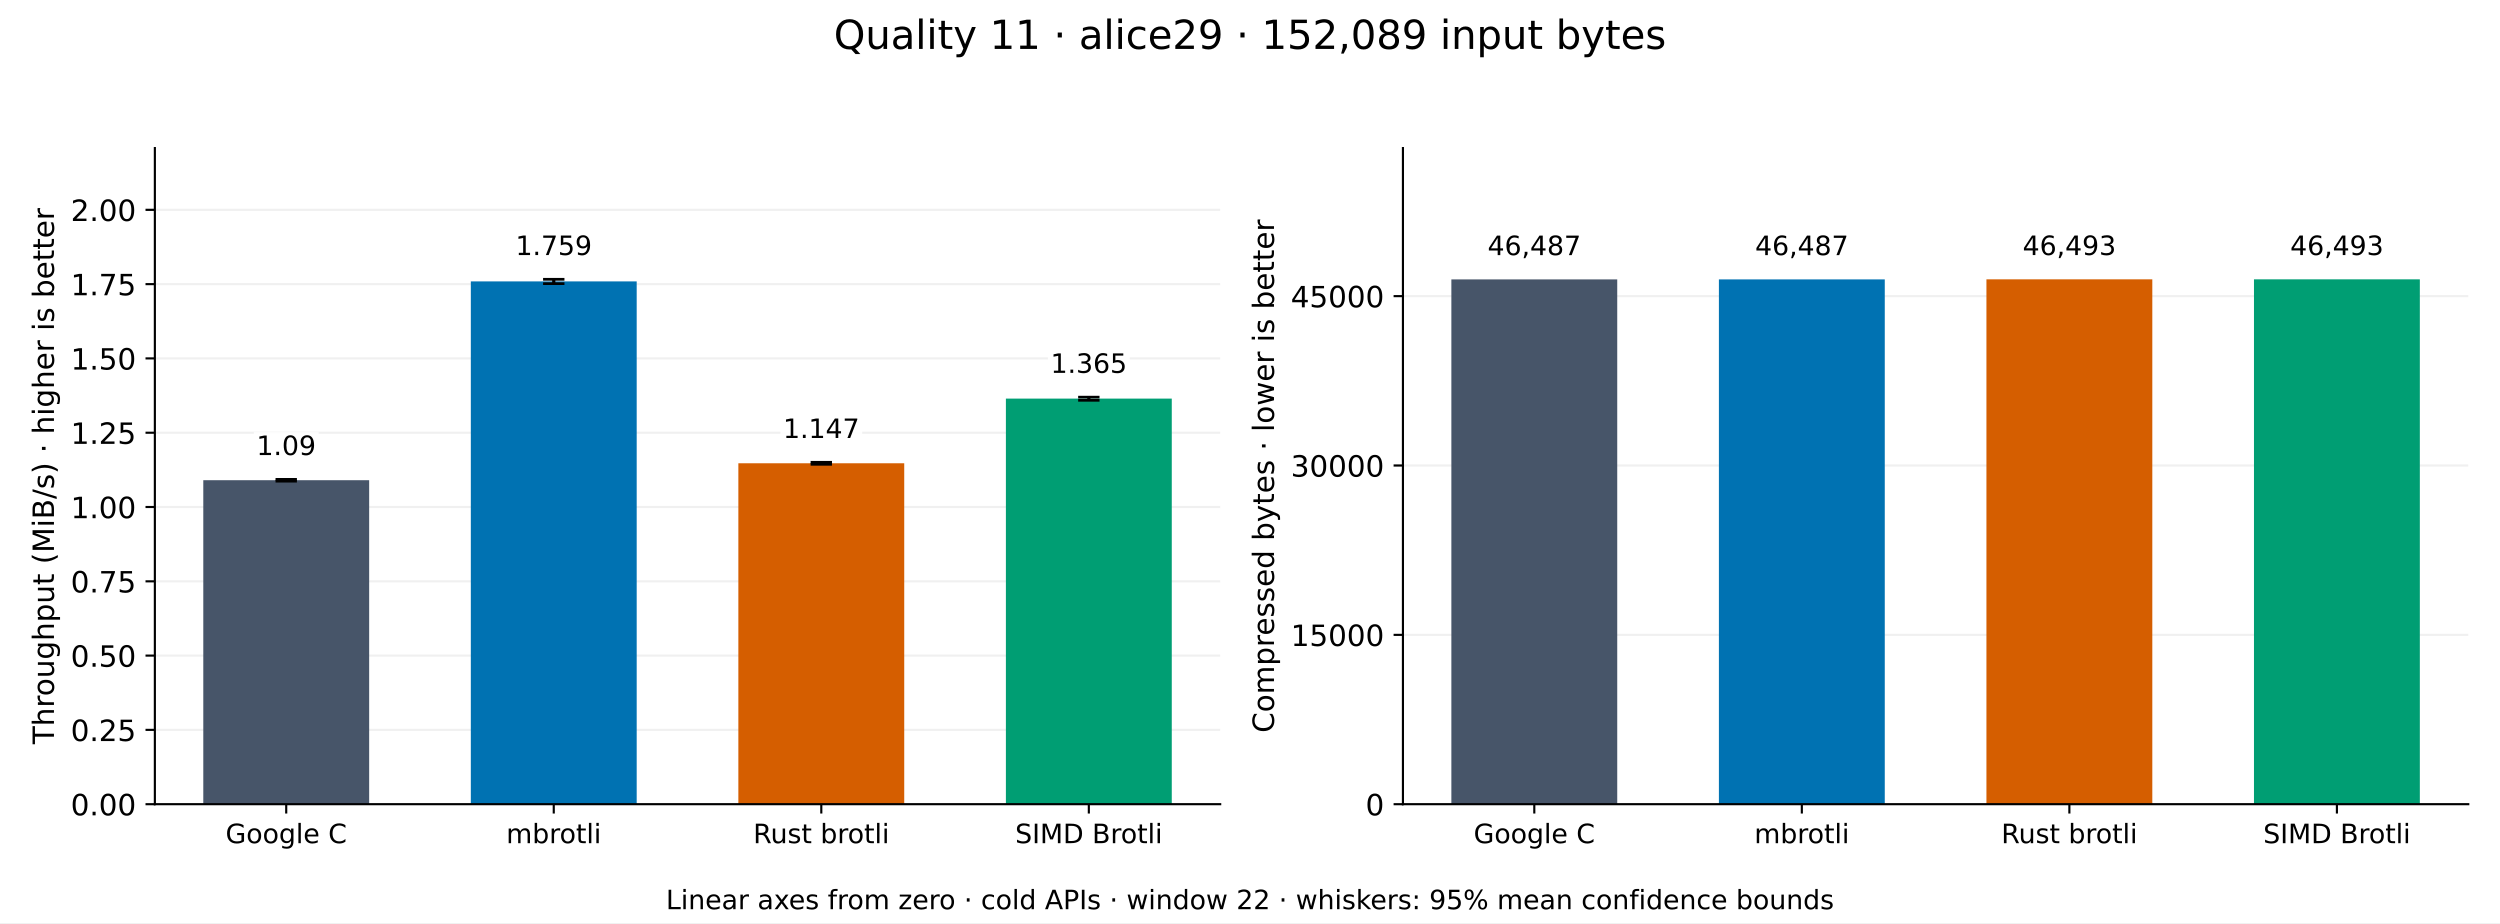
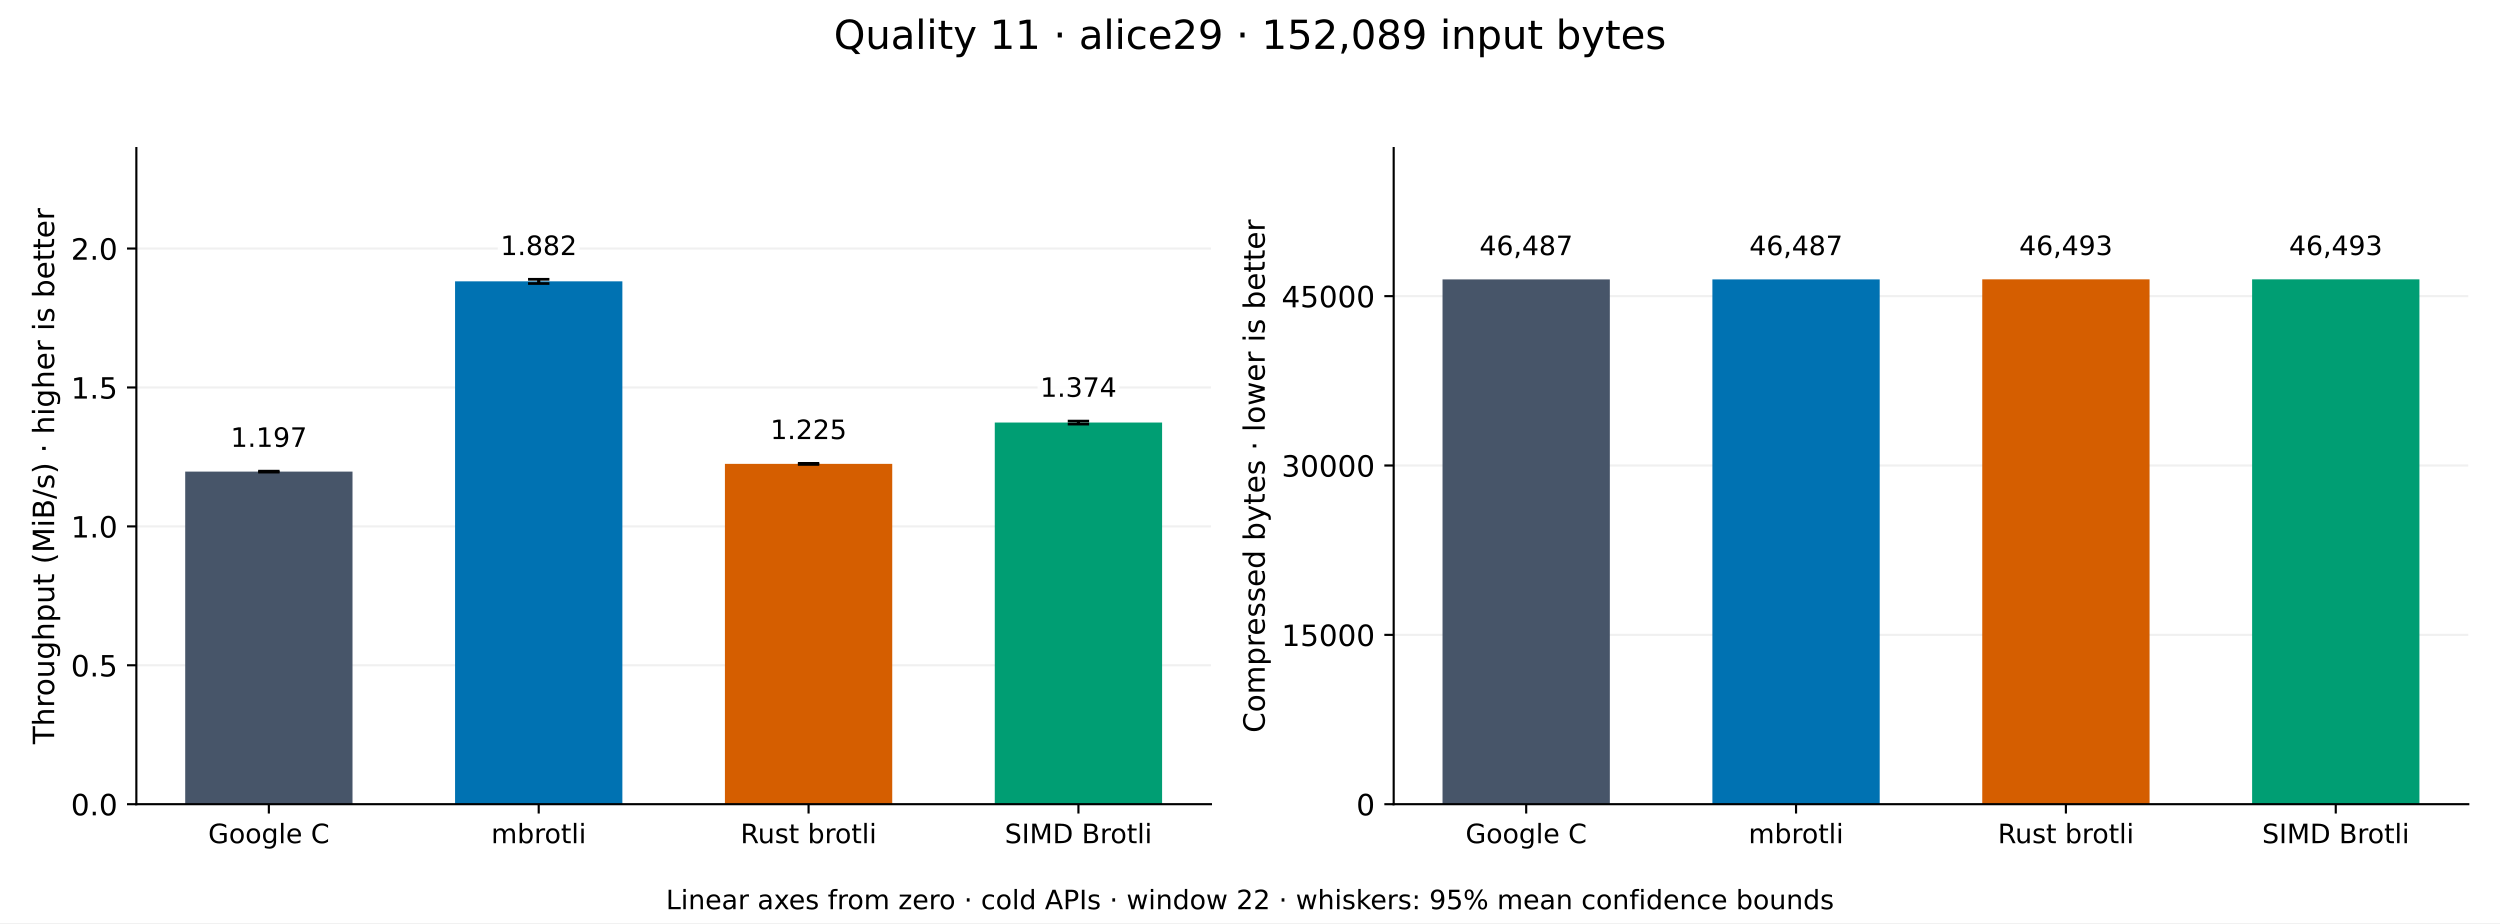
<svg xmlns="http://www.w3.org/2000/svg" xmlns:xlink="http://www.w3.org/1999/xlink" width="936pt" height="345.6pt" viewBox="0 0 936 345.6" version="1.1">
  <defs>
    <style type="text/css">*{stroke-linejoin: round; stroke-linecap: butt}</style>
  </defs>
  <g id="figure_1">
    <g id="patch_1">
      <path d="M 0 345.6 L 936 345.6 L 936 0 L 0 0 z " style="fill: #ffffff" />
    </g>
    <g id="axes_1">
      <g id="patch_2">
-         <path d="M 57.98 301.088 L 456.84 301.088 L 456.84 55.44 L 57.98 55.44 z " style="fill: #ffffff" />
+         <path d="M 51.05 301.088 L 453.375 301.088 L 453.375 55.44 L 51.05 55.44 z " style="fill: #ffffff" />
      </g>
      <g id="matplotlib.axis_1">
        <g id="xtick_1">
          <g id="line2d_1">
            <defs>
              <path id="m3d63aaa0ea" d="M 0 0 L 0 3.5 " style="stroke: #000000; stroke-width: 0.8" />
            </defs>
            <g>
-               <use xlink:href="#m3d63aaa0ea" x="107.161" y="301.088" style="stroke: #000000; stroke-width: 0.8" />
+               <use xlink:href="#m3d63aaa0ea" x="100.659" y="301.088" style="stroke: #000000; stroke-width: 0.8" />
            </g>
          </g>
          <g id="text_1">
-             <text style="font-size: 10px; font-family: 'DejaVu Sans', 'Bitstream Vera Sans', 'Computer Modern Sans Serif', 'Lucida Grande', 'Verdana', 'Geneva', 'Lucid', 'Arial', 'Helvetica', 'Avant Garde', sans-serif; text-anchor: middle" x="107.161" y="315.686" transform="rotate(-0 107.1614 315.6864)">Google C</text>
+             <text style="font-size: 10px; font-family: 'DejaVu Sans', 'Bitstream Vera Sans', 'Computer Modern Sans Serif', 'Lucida Grande', 'Verdana', 'Geneva', 'Lucid', 'Arial', 'Helvetica', 'Avant Garde', sans-serif; text-anchor: middle" x="100.659" y="315.686" transform="rotate(-0 100.6586 315.6864)">Google C</text>
          </g>
        </g>
        <g id="xtick_2">
          <g id="line2d_2">
            <g>
-               <use xlink:href="#m3d63aaa0ea" x="207.327" y="301.088" style="stroke: #000000; stroke-width: 0.8" />
+               <use xlink:href="#m3d63aaa0ea" x="201.695" y="301.088" style="stroke: #000000; stroke-width: 0.8" />
            </g>
          </g>
          <g id="text_2">
-             <text style="font-size: 10px; font-family: 'DejaVu Sans', 'Bitstream Vera Sans', 'Computer Modern Sans Serif', 'Lucida Grande', 'Verdana', 'Geneva', 'Lucid', 'Arial', 'Helvetica', 'Avant Garde', sans-serif; text-anchor: middle" x="207.327" y="315.686" transform="rotate(-0 207.3271 315.6864)">mbrotli</text>
+             <text style="font-size: 10px; font-family: 'DejaVu Sans', 'Bitstream Vera Sans', 'Computer Modern Sans Serif', 'Lucida Grande', 'Verdana', 'Geneva', 'Lucid', 'Arial', 'Helvetica', 'Avant Garde', sans-serif; text-anchor: middle" x="201.695" y="315.686" transform="rotate(-0 201.6945 315.6864)">mbrotli</text>
          </g>
        </g>
        <g id="xtick_3">
          <g id="line2d_3">
            <g>
-               <use xlink:href="#m3d63aaa0ea" x="307.493" y="301.088" style="stroke: #000000; stroke-width: 0.8" />
+               <use xlink:href="#m3d63aaa0ea" x="302.73" y="301.088" style="stroke: #000000; stroke-width: 0.8" />
            </g>
          </g>
          <g id="text_3">
-             <text style="font-size: 10px; font-family: 'DejaVu Sans', 'Bitstream Vera Sans', 'Computer Modern Sans Serif', 'Lucida Grande', 'Verdana', 'Geneva', 'Lucid', 'Arial', 'Helvetica', 'Avant Garde', sans-serif; text-anchor: middle" x="307.493" y="315.686" transform="rotate(-0 307.4929 315.6864)">Rust brotli</text>
+             <text style="font-size: 10px; font-family: 'DejaVu Sans', 'Bitstream Vera Sans', 'Computer Modern Sans Serif', 'Lucida Grande', 'Verdana', 'Geneva', 'Lucid', 'Arial', 'Helvetica', 'Avant Garde', sans-serif; text-anchor: middle" x="302.73" y="315.686" transform="rotate(-0 302.7305 315.6864)">Rust brotli</text>
          </g>
        </g>
        <g id="xtick_4">
          <g id="line2d_4">
            <g>
-               <use xlink:href="#m3d63aaa0ea" x="407.659" y="301.088" style="stroke: #000000; stroke-width: 0.8" />
+               <use xlink:href="#m3d63aaa0ea" x="403.766" y="301.088" style="stroke: #000000; stroke-width: 0.8" />
            </g>
          </g>
          <g id="text_4">
-             <text style="font-size: 10px; font-family: 'DejaVu Sans', 'Bitstream Vera Sans', 'Computer Modern Sans Serif', 'Lucida Grande', 'Verdana', 'Geneva', 'Lucid', 'Arial', 'Helvetica', 'Avant Garde', sans-serif; text-anchor: middle" x="407.659" y="315.686" transform="rotate(-0 407.6586 315.6864)">SIMD Brotli</text>
+             <text style="font-size: 10px; font-family: 'DejaVu Sans', 'Bitstream Vera Sans', 'Computer Modern Sans Serif', 'Lucida Grande', 'Verdana', 'Geneva', 'Lucid', 'Arial', 'Helvetica', 'Avant Garde', sans-serif; text-anchor: middle" x="403.766" y="315.686" transform="rotate(-0 403.7664 315.6864)">SIMD Brotli</text>
          </g>
        </g>
      </g>
      <g id="matplotlib.axis_2">
        <g id="ytick_1">
          <g id="line2d_5">
-             <path d="M 57.98 301.088 L 456.84 301.088 " clip-path="url(#p3a01ae5ec7)" style="fill: none; stroke: #b0b0b0; stroke-opacity: 0.18; stroke-width: 0.8; stroke-linecap: square" />
+             <path d="M 51.05 301.088 L 453.375 301.088 " clip-path="url(#p302eccd3d9)" style="fill: none; stroke: #b0b0b0; stroke-opacity: 0.18; stroke-width: 0.8; stroke-linecap: square" />
          </g>
          <g id="line2d_6">
            <defs>
              <path id="mb6c034703b" d="M 0 0 L -3.5 0 " style="stroke: #000000; stroke-width: 0.8" />
            </defs>
            <g>
-               <use xlink:href="#mb6c034703b" x="57.98" y="301.088" style="stroke: #000000; stroke-width: 0.8" />
+               <use xlink:href="#mb6c034703b" x="51.05" y="301.088" style="stroke: #000000; stroke-width: 0.8" />
            </g>
          </g>
          <g id="text_5">
-             <text style="font-size: 11px; font-family: 'DejaVu Sans', 'Bitstream Vera Sans', 'Computer Modern Sans Serif', 'Lucida Grande', 'Verdana', 'Geneva', 'Lucid', 'Arial', 'Helvetica', 'Avant Garde', sans-serif; text-anchor: end" x="50.98" y="305.267" transform="rotate(-0 50.98 305.2671)">0.00</text>
+             <text style="font-size: 11px; font-family: 'DejaVu Sans', 'Bitstream Vera Sans', 'Computer Modern Sans Serif', 'Lucida Grande', 'Verdana', 'Geneva', 'Lucid', 'Arial', 'Helvetica', 'Avant Garde', sans-serif; text-anchor: end" x="44.05" y="305.267" transform="rotate(-0 44.05 305.2671)">0.0</text>
          </g>
        </g>
        <g id="ytick_2">
          <g id="line2d_7">
-             <path d="M 57.98 273.272 L 456.84 273.272 " clip-path="url(#p3a01ae5ec7)" style="fill: none; stroke: #b0b0b0; stroke-opacity: 0.18; stroke-width: 0.8; stroke-linecap: square" />
+             <path d="M 51.05 249.081 L 453.375 249.081 " clip-path="url(#p302eccd3d9)" style="fill: none; stroke: #b0b0b0; stroke-opacity: 0.18; stroke-width: 0.8; stroke-linecap: square" />
          </g>
          <g id="line2d_8">
            <g>
-               <use xlink:href="#mb6c034703b" x="57.98" y="273.272" style="stroke: #000000; stroke-width: 0.8" />
+               <use xlink:href="#mb6c034703b" x="51.05" y="249.081" style="stroke: #000000; stroke-width: 0.8" />
            </g>
          </g>
          <g id="text_6">
-             <text style="font-size: 11px; font-family: 'DejaVu Sans', 'Bitstream Vera Sans', 'Computer Modern Sans Serif', 'Lucida Grande', 'Verdana', 'Geneva', 'Lucid', 'Arial', 'Helvetica', 'Avant Garde', sans-serif; text-anchor: end" x="50.98" y="277.451" transform="rotate(-0 50.98 277.4514)">0.25</text>
+             <text style="font-size: 11px; font-family: 'DejaVu Sans', 'Bitstream Vera Sans', 'Computer Modern Sans Serif', 'Lucida Grande', 'Verdana', 'Geneva', 'Lucid', 'Arial', 'Helvetica', 'Avant Garde', sans-serif; text-anchor: end" x="44.05" y="253.26" transform="rotate(-0 44.05 253.2604)">0.5</text>
          </g>
        </g>
        <g id="ytick_3">
          <g id="line2d_9">
-             <path d="M 57.98 245.456 L 456.84 245.456 " clip-path="url(#p3a01ae5ec7)" style="fill: none; stroke: #b0b0b0; stroke-opacity: 0.18; stroke-width: 0.8; stroke-linecap: square" />
+             <path d="M 51.05 197.074 L 453.375 197.074 " clip-path="url(#p302eccd3d9)" style="fill: none; stroke: #b0b0b0; stroke-opacity: 0.18; stroke-width: 0.8; stroke-linecap: square" />
          </g>
          <g id="line2d_10">
            <g>
-               <use xlink:href="#mb6c034703b" x="57.98" y="245.456" style="stroke: #000000; stroke-width: 0.8" />
+               <use xlink:href="#mb6c034703b" x="51.05" y="197.074" style="stroke: #000000; stroke-width: 0.8" />
            </g>
          </g>
          <g id="text_7">
-             <text style="font-size: 11px; font-family: 'DejaVu Sans', 'Bitstream Vera Sans', 'Computer Modern Sans Serif', 'Lucida Grande', 'Verdana', 'Geneva', 'Lucid', 'Arial', 'Helvetica', 'Avant Garde', sans-serif; text-anchor: end" x="50.98" y="249.636" transform="rotate(-0 50.98 249.6356)">0.50</text>
+             <text style="font-size: 11px; font-family: 'DejaVu Sans', 'Bitstream Vera Sans', 'Computer Modern Sans Serif', 'Lucida Grande', 'Verdana', 'Geneva', 'Lucid', 'Arial', 'Helvetica', 'Avant Garde', sans-serif; text-anchor: end" x="44.05" y="201.254" transform="rotate(-0 44.05 201.2536)">1.0</text>
          </g>
        </g>
        <g id="ytick_4">
          <g id="line2d_11">
-             <path d="M 57.98 217.641 L 456.84 217.641 " clip-path="url(#p3a01ae5ec7)" style="fill: none; stroke: #b0b0b0; stroke-opacity: 0.18; stroke-width: 0.8; stroke-linecap: square" />
+             <path d="M 51.05 145.068 L 453.375 145.068 " clip-path="url(#p302eccd3d9)" style="fill: none; stroke: #b0b0b0; stroke-opacity: 0.18; stroke-width: 0.8; stroke-linecap: square" />
          </g>
          <g id="line2d_12">
            <g>
-               <use xlink:href="#mb6c034703b" x="57.98" y="217.641" style="stroke: #000000; stroke-width: 0.8" />
+               <use xlink:href="#mb6c034703b" x="51.05" y="145.068" style="stroke: #000000; stroke-width: 0.8" />
            </g>
          </g>
          <g id="text_8">
-             <text style="font-size: 11px; font-family: 'DejaVu Sans', 'Bitstream Vera Sans', 'Computer Modern Sans Serif', 'Lucida Grande', 'Verdana', 'Geneva', 'Lucid', 'Arial', 'Helvetica', 'Avant Garde', sans-serif; text-anchor: end" x="50.98" y="221.82" transform="rotate(-0 50.98 221.8199)">0.75</text>
+             <text style="font-size: 11px; font-family: 'DejaVu Sans', 'Bitstream Vera Sans', 'Computer Modern Sans Serif', 'Lucida Grande', 'Verdana', 'Geneva', 'Lucid', 'Arial', 'Helvetica', 'Avant Garde', sans-serif; text-anchor: end" x="44.05" y="149.247" transform="rotate(-0 44.05 149.2468)">1.5</text>
          </g>
        </g>
        <g id="ytick_5">
          <g id="line2d_13">
-             <path d="M 57.98 189.825 L 456.84 189.825 " clip-path="url(#p3a01ae5ec7)" style="fill: none; stroke: #b0b0b0; stroke-opacity: 0.18; stroke-width: 0.8; stroke-linecap: square" />
+             <path d="M 51.05 93.061 L 453.375 93.061 " clip-path="url(#p302eccd3d9)" style="fill: none; stroke: #b0b0b0; stroke-opacity: 0.18; stroke-width: 0.8; stroke-linecap: square" />
          </g>
          <g id="line2d_14">
            <g>
-               <use xlink:href="#mb6c034703b" x="57.98" y="189.825" style="stroke: #000000; stroke-width: 0.8" />
+               <use xlink:href="#mb6c034703b" x="51.05" y="93.061" style="stroke: #000000; stroke-width: 0.8" />
            </g>
          </g>
          <g id="text_9">
-             <text style="font-size: 11px; font-family: 'DejaVu Sans', 'Bitstream Vera Sans', 'Computer Modern Sans Serif', 'Lucida Grande', 'Verdana', 'Geneva', 'Lucid', 'Arial', 'Helvetica', 'Avant Garde', sans-serif; text-anchor: end" x="50.98" y="194.004" transform="rotate(-0 50.98 194.0041)">1.00</text>
-           </g>
-         </g>
-         <g id="ytick_6">
-           <g id="line2d_15">
-             <path d="M 57.98 162.009 L 456.84 162.009 " clip-path="url(#p3a01ae5ec7)" style="fill: none; stroke: #b0b0b0; stroke-opacity: 0.18; stroke-width: 0.8; stroke-linecap: square" />
-           </g>
-           <g id="line2d_16">
-             <g>
-               <use xlink:href="#mb6c034703b" x="57.98" y="162.009" style="stroke: #000000; stroke-width: 0.8" />
-             </g>
-           </g>
-           <g id="text_10">
-             <text style="font-size: 11px; font-family: 'DejaVu Sans', 'Bitstream Vera Sans', 'Computer Modern Sans Serif', 'Lucida Grande', 'Verdana', 'Geneva', 'Lucid', 'Arial', 'Helvetica', 'Avant Garde', sans-serif; text-anchor: end" x="50.98" y="166.188" transform="rotate(-0 50.98 166.1883)">1.25</text>
-           </g>
-         </g>
-         <g id="ytick_7">
-           <g id="line2d_17">
-             <path d="M 57.98 134.193 L 456.84 134.193 " clip-path="url(#p3a01ae5ec7)" style="fill: none; stroke: #b0b0b0; stroke-opacity: 0.18; stroke-width: 0.8; stroke-linecap: square" />
-           </g>
-           <g id="line2d_18">
-             <g>
-               <use xlink:href="#mb6c034703b" x="57.98" y="134.193" style="stroke: #000000; stroke-width: 0.8" />
-             </g>
-           </g>
-           <g id="text_11">
-             <text style="font-size: 11px; font-family: 'DejaVu Sans', 'Bitstream Vera Sans', 'Computer Modern Sans Serif', 'Lucida Grande', 'Verdana', 'Geneva', 'Lucid', 'Arial', 'Helvetica', 'Avant Garde', sans-serif; text-anchor: end" x="50.98" y="138.373" transform="rotate(-0 50.98 138.3726)">1.50</text>
-           </g>
-         </g>
-         <g id="ytick_8">
-           <g id="line2d_19">
-             <path d="M 57.98 106.378 L 456.84 106.378 " clip-path="url(#p3a01ae5ec7)" style="fill: none; stroke: #b0b0b0; stroke-opacity: 0.18; stroke-width: 0.8; stroke-linecap: square" />
-           </g>
-           <g id="line2d_20">
-             <g>
-               <use xlink:href="#mb6c034703b" x="57.98" y="106.378" style="stroke: #000000; stroke-width: 0.8" />
-             </g>
-           </g>
-           <g id="text_12">
-             <text style="font-size: 11px; font-family: 'DejaVu Sans', 'Bitstream Vera Sans', 'Computer Modern Sans Serif', 'Lucida Grande', 'Verdana', 'Geneva', 'Lucid', 'Arial', 'Helvetica', 'Avant Garde', sans-serif; text-anchor: end" x="50.98" y="110.557" transform="rotate(-0 50.98 110.5568)">1.75</text>
-           </g>
-         </g>
-         <g id="ytick_9">
-           <g id="line2d_21">
-             <path d="M 57.98 78.562 L 456.84 78.562 " clip-path="url(#p3a01ae5ec7)" style="fill: none; stroke: #b0b0b0; stroke-opacity: 0.18; stroke-width: 0.8; stroke-linecap: square" />
-           </g>
-           <g id="line2d_22">
-             <g>
-               <use xlink:href="#mb6c034703b" x="57.98" y="78.562" style="stroke: #000000; stroke-width: 0.8" />
-             </g>
-           </g>
-           <g id="text_13">
-             <text style="font-size: 11px; font-family: 'DejaVu Sans', 'Bitstream Vera Sans', 'Computer Modern Sans Serif', 'Lucida Grande', 'Verdana', 'Geneva', 'Lucid', 'Arial', 'Helvetica', 'Avant Garde', sans-serif; text-anchor: end" x="50.98" y="82.741" transform="rotate(-0 50.98 82.74107)">2.00</text>
-           </g>
-         </g>
-         <g id="text_14">
-           <text style="font-size: 11px; font-family: 'DejaVu Sans', 'Bitstream Vera Sans', 'Computer Modern Sans Serif', 'Lucida Grande', 'Verdana', 'Geneva', 'Lucid', 'Arial', 'Helvetica', 'Avant Garde', sans-serif; text-anchor: middle" x="20.2" y="178.264" transform="rotate(-90 20.20016 178.264)">Throughput (MiB/s) · higher is better</text>
+             <text style="font-size: 11px; font-family: 'DejaVu Sans', 'Bitstream Vera Sans', 'Computer Modern Sans Serif', 'Lucida Grande', 'Verdana', 'Geneva', 'Lucid', 'Arial', 'Helvetica', 'Avant Garde', sans-serif; text-anchor: end" x="44.05" y="97.24" transform="rotate(-0 44.05 97.23999)">2.0</text>
+           </g>
+         </g>
+         <g id="text_10">
+           <text style="font-size: 11px; font-family: 'DejaVu Sans', 'Bitstream Vera Sans', 'Computer Modern Sans Serif', 'Lucida Grande', 'Verdana', 'Geneva', 'Lucid', 'Arial', 'Helvetica', 'Avant Garde', sans-serif; text-anchor: middle" x="20.269" y="178.264" transform="rotate(-90 20.26891 178.264)">Throughput (MiB/s) · higher is better</text>
        </g>
      </g>
      <g id="patch_3">
-         <path d="M 76.11 301.088 L 138.213 301.088 L 138.213 179.787 L 76.11 179.787 z " clip-path="url(#p3a01ae5ec7)" style="fill: #475569" />
+         <path d="M 69.338 301.088 L 131.98 301.088 L 131.98 176.556 L 69.338 176.556 z " clip-path="url(#p302eccd3d9)" style="fill: #475569" />
      </g>
      <g id="patch_4">
-         <path d="M 176.276 301.088 L 238.379 301.088 L 238.379 105.348 L 176.276 105.348 z " clip-path="url(#p3a01ae5ec7)" style="fill: #0072b2" />
+         <path d="M 170.373 301.088 L 233.016 301.088 L 233.016 105.329 L 170.373 105.329 z " clip-path="url(#p302eccd3d9)" style="fill: #0072b2" />
      </g>
      <g id="patch_5">
-         <path d="M 276.441 301.088 L 338.544 301.088 L 338.544 173.445 L 276.441 173.445 z " clip-path="url(#p3a01ae5ec7)" style="fill: #d55e00" />
+         <path d="M 271.409 301.088 L 334.052 301.088 L 334.052 173.668 L 271.409 173.668 z " clip-path="url(#p302eccd3d9)" style="fill: #d55e00" />
      </g>
      <g id="patch_6">
-         <path d="M 376.607 301.088 L 438.71 301.088 L 438.71 149.241 L 376.607 149.241 z " clip-path="url(#p3a01ae5ec7)" style="fill: #009e73" />
+         <path d="M 372.445 301.088 L 435.087 301.088 L 435.087 158.203 L 372.445 158.203 z " clip-path="url(#p302eccd3d9)" style="fill: #009e73" />
      </g>
      <g id="LineCollection_1">
-         <path d="M 107.161 180.165 L 107.161 179.453 " clip-path="url(#p3a01ae5ec7)" style="fill: none; stroke: #000000; stroke-width: 1.2" />
-         <path d="M 207.327 106.204 L 207.327 104.57 " clip-path="url(#p3a01ae5ec7)" style="fill: none; stroke: #000000; stroke-width: 1.2" />
-         <path d="M 307.493 173.837 L 307.493 173.071 " clip-path="url(#p3a01ae5ec7)" style="fill: none; stroke: #000000; stroke-width: 1.2" />
-         <path d="M 407.659 149.883 L 407.659 148.683 " clip-path="url(#p3a01ae5ec7)" style="fill: none; stroke: #000000; stroke-width: 1.2" />
-       </g>
-       <g id="line2d_23">
+         <path d="M 100.659 176.775 L 100.659 176.383 " clip-path="url(#p302eccd3d9)" style="fill: none; stroke: #000000; stroke-width: 1.2" />
+         <path d="M 201.695 106.154 L 201.695 104.57 " clip-path="url(#p302eccd3d9)" style="fill: none; stroke: #000000; stroke-width: 1.2" />
+         <path d="M 302.73 173.897 L 302.73 173.472 " clip-path="url(#p302eccd3d9)" style="fill: none; stroke: #000000; stroke-width: 1.2" />
+         <path d="M 403.766 158.79 L 403.766 157.648 " clip-path="url(#p302eccd3d9)" style="fill: none; stroke: #000000; stroke-width: 1.2" />
+       </g>
+       <g id="line2d_15">
        <defs>
          <path id="ma4d3aa00d3" d="M 4 0 L -4 -0 " style="stroke: #000000" />
        </defs>
-         <g clip-path="url(#p3a01ae5ec7)">
-           <use xlink:href="#ma4d3aa00d3" x="107.161" y="180.165" style="fill: #1f77b4; stroke: #000000" />
-           <use xlink:href="#ma4d3aa00d3" x="207.327" y="106.204" style="fill: #1f77b4; stroke: #000000" />
-           <use xlink:href="#ma4d3aa00d3" x="307.493" y="173.837" style="fill: #1f77b4; stroke: #000000" />
-           <use xlink:href="#ma4d3aa00d3" x="407.659" y="149.883" style="fill: #1f77b4; stroke: #000000" />
-         </g>
-       </g>
-       <g id="line2d_24">
-         <g clip-path="url(#p3a01ae5ec7)">
-           <use xlink:href="#ma4d3aa00d3" x="107.161" y="179.453" style="fill: #1f77b4; stroke: #000000" />
-           <use xlink:href="#ma4d3aa00d3" x="207.327" y="104.57" style="fill: #1f77b4; stroke: #000000" />
-           <use xlink:href="#ma4d3aa00d3" x="307.493" y="173.071" style="fill: #1f77b4; stroke: #000000" />
-           <use xlink:href="#ma4d3aa00d3" x="407.659" y="148.683" style="fill: #1f77b4; stroke: #000000" />
+         <g clip-path="url(#p302eccd3d9)">
+           <use xlink:href="#ma4d3aa00d3" x="100.659" y="176.775" style="fill: #1f77b4; stroke: #000000" />
+           <use xlink:href="#ma4d3aa00d3" x="201.695" y="106.154" style="fill: #1f77b4; stroke: #000000" />
+           <use xlink:href="#ma4d3aa00d3" x="302.73" y="173.897" style="fill: #1f77b4; stroke: #000000" />
+           <use xlink:href="#ma4d3aa00d3" x="403.766" y="158.79" style="fill: #1f77b4; stroke: #000000" />
+         </g>
+       </g>
+       <g id="line2d_16">
+         <g clip-path="url(#p302eccd3d9)">
+           <use xlink:href="#ma4d3aa00d3" x="100.659" y="176.383" style="fill: #1f77b4; stroke: #000000" />
+           <use xlink:href="#ma4d3aa00d3" x="201.695" y="104.57" style="fill: #1f77b4; stroke: #000000" />
+           <use xlink:href="#ma4d3aa00d3" x="302.73" y="173.472" style="fill: #1f77b4; stroke: #000000" />
+           <use xlink:href="#ma4d3aa00d3" x="403.766" y="157.648" style="fill: #1f77b4; stroke: #000000" />
        </g>
      </g>
      <g id="patch_7">
-         <path d="M 57.98 301.088 L 57.98 55.44 " style="fill: none; stroke: #000000; stroke-width: 0.8; stroke-linejoin: miter; stroke-linecap: square" />
+         <path d="M 51.05 301.088 L 51.05 55.44 " style="fill: none; stroke: #000000; stroke-width: 0.8; stroke-linejoin: miter; stroke-linecap: square" />
      </g>
      <g id="patch_8">
-         <path d="M 57.98 301.088 L 456.84 301.088 " style="fill: none; stroke: #000000; stroke-width: 0.8; stroke-linejoin: miter; stroke-linecap: square" />
-       </g>
-       <g id="text_15">
+         <path d="M 51.05 301.088 L 453.375 301.088 " style="fill: none; stroke: #000000; stroke-width: 0.8; stroke-linejoin: miter; stroke-linecap: square" />
+       </g>
+       <g id="text_11">
        <g id="patch_9">
-           <path d="M 95.029 173.453 L 119.294 173.453 L 119.294 161.774 L 95.029 161.774 z " style="fill: #ffffff; opacity: 0.9" />
-         </g>
-         <text style="font-size: 10px; font-family: 'DejaVu Sans', 'Bitstream Vera Sans', 'Computer Modern Sans Serif', 'Lucida Grande', 'Verdana', 'Geneva', 'Lucid', 'Arial', 'Helvetica', 'Avant Garde', sans-serif; text-anchor: middle" x="107.161" y="170.373" transform="rotate(-0 107.1614 170.3728)">1.09</text>
-       </g>
-       <g id="text_16">
+           <path d="M 85.345 170.383 L 115.973 170.383 L 115.973 158.705 L 85.345 158.705 z " style="fill: #ffffff; opacity: 0.9" />
+         </g>
+         <text style="font-size: 10px; font-family: 'DejaVu Sans', 'Bitstream Vera Sans', 'Computer Modern Sans Serif', 'Lucida Grande', 'Verdana', 'Geneva', 'Lucid', 'Arial', 'Helvetica', 'Avant Garde', sans-serif; text-anchor: middle" x="100.659" y="167.303" transform="rotate(-0 100.6586 167.3034)">1.197</text>
+       </g>
+       <g id="text_12">
        <g id="patch_10">
-           <path d="M 192.013 98.57 L 222.641 98.57 L 222.641 86.891 L 192.013 86.891 z " style="fill: #ffffff; opacity: 0.9" />
-         </g>
-         <text style="font-size: 10px; font-family: 'DejaVu Sans', 'Bitstream Vera Sans', 'Computer Modern Sans Serif', 'Lucida Grande', 'Verdana', 'Geneva', 'Lucid', 'Arial', 'Helvetica', 'Avant Garde', sans-serif; text-anchor: middle" x="207.327" y="95.49" transform="rotate(-0 207.3271 95.48991)">1.759</text>
-       </g>
-       <g id="text_17">
+           <path d="M 186.38 98.57 L 217.009 98.57 L 217.009 86.891 L 186.38 86.891 z " style="fill: #ffffff; opacity: 0.9" />
+         </g>
+         <text style="font-size: 10px; font-family: 'DejaVu Sans', 'Bitstream Vera Sans', 'Computer Modern Sans Serif', 'Lucida Grande', 'Verdana', 'Geneva', 'Lucid', 'Arial', 'Helvetica', 'Avant Garde', sans-serif; text-anchor: middle" x="201.695" y="95.49" transform="rotate(-0 201.6945 95.48991)">1.882</text>
+       </g>
+       <g id="text_13">
        <g id="patch_11">
-           <path d="M 292.179 167.071 L 322.807 167.071 L 322.807 155.393 L 292.179 155.393 z " style="fill: #ffffff; opacity: 0.9" />
-         </g>
-         <text style="font-size: 10px; font-family: 'DejaVu Sans', 'Bitstream Vera Sans', 'Computer Modern Sans Serif', 'Lucida Grande', 'Verdana', 'Geneva', 'Lucid', 'Arial', 'Helvetica', 'Avant Garde', sans-serif; text-anchor: middle" x="307.493" y="163.991" transform="rotate(-0 307.4929 163.9914)">1.147</text>
-       </g>
-       <g id="text_18">
+           <path d="M 287.416 167.472 L 318.045 167.472 L 318.045 155.794 L 287.416 155.794 z " style="fill: #ffffff; opacity: 0.9" />
+         </g>
+         <text style="font-size: 10px; font-family: 'DejaVu Sans', 'Bitstream Vera Sans', 'Computer Modern Sans Serif', 'Lucida Grande', 'Verdana', 'Geneva', 'Lucid', 'Arial', 'Helvetica', 'Avant Garde', sans-serif; text-anchor: middle" x="302.73" y="164.393" transform="rotate(-0 302.7305 164.3927)">1.225</text>
+       </g>
+       <g id="text_14">
        <g id="patch_12">
-           <path d="M 392.345 142.683 L 422.973 142.683 L 422.973 131.005 L 392.345 131.005 z " style="fill: #ffffff; opacity: 0.9" />
-         </g>
-         <text style="font-size: 10px; font-family: 'DejaVu Sans', 'Bitstream Vera Sans', 'Computer Modern Sans Serif', 'Lucida Grande', 'Verdana', 'Geneva', 'Lucid', 'Arial', 'Helvetica', 'Avant Garde', sans-serif; text-anchor: middle" x="407.659" y="139.603" transform="rotate(-0 407.6586 139.6033)">1.365</text>
+           <path d="M 388.452 151.648 L 419.08 151.648 L 419.08 139.97 L 388.452 139.97 z " style="fill: #ffffff; opacity: 0.9" />
+         </g>
+         <text style="font-size: 10px; font-family: 'DejaVu Sans', 'Bitstream Vera Sans', 'Computer Modern Sans Serif', 'Lucida Grande', 'Verdana', 'Geneva', 'Lucid', 'Arial', 'Helvetica', 'Avant Garde', sans-serif; text-anchor: middle" x="403.766" y="148.569" transform="rotate(-0 403.7664 148.5686)">1.374</text>
      </g>
    </g>
    <g id="axes_2">
      <g id="patch_13">
-         <path d="M 525.26 301.088 L 924.12 301.088 L 924.12 55.44 L 525.26 55.44 z " style="fill: #ffffff" />
+         <path d="M 521.795 301.088 L 924.12 301.088 L 924.12 55.44 L 521.795 55.44 z " style="fill: #ffffff" />
      </g>
      <g id="matplotlib.axis_3">
        <g id="xtick_5">
+           <g id="line2d_17">
+             <g>
+               <use xlink:href="#m3d63aaa0ea" x="571.404" y="301.088" style="stroke: #000000; stroke-width: 0.8" />
+             </g>
+           </g>
+           <g id="text_15">
+             <text style="font-size: 10px; font-family: 'DejaVu Sans', 'Bitstream Vera Sans', 'Computer Modern Sans Serif', 'Lucida Grande', 'Verdana', 'Geneva', 'Lucid', 'Arial', 'Helvetica', 'Avant Garde', sans-serif; text-anchor: middle" x="571.404" y="315.686" transform="rotate(-0 571.4036 315.6864)">Google C</text>
+           </g>
+         </g>
+         <g id="xtick_6">
+           <g id="line2d_18">
+             <g>
+               <use xlink:href="#m3d63aaa0ea" x="672.44" y="301.088" style="stroke: #000000; stroke-width: 0.8" />
+             </g>
+           </g>
+           <g id="text_16">
+             <text style="font-size: 10px; font-family: 'DejaVu Sans', 'Bitstream Vera Sans', 'Computer Modern Sans Serif', 'Lucida Grande', 'Verdana', 'Geneva', 'Lucid', 'Arial', 'Helvetica', 'Avant Garde', sans-serif; text-anchor: middle" x="672.44" y="315.686" transform="rotate(-0 672.4395 315.6864)">mbrotli</text>
+           </g>
+         </g>
+         <g id="xtick_7">
+           <g id="line2d_19">
+             <g>
+               <use xlink:href="#m3d63aaa0ea" x="773.475" y="301.088" style="stroke: #000000; stroke-width: 0.8" />
+             </g>
+           </g>
+           <g id="text_17">
+             <text style="font-size: 10px; font-family: 'DejaVu Sans', 'Bitstream Vera Sans', 'Computer Modern Sans Serif', 'Lucida Grande', 'Verdana', 'Geneva', 'Lucid', 'Arial', 'Helvetica', 'Avant Garde', sans-serif; text-anchor: middle" x="773.475" y="315.686" transform="rotate(-0 773.4755 315.6864)">Rust brotli</text>
+           </g>
+         </g>
+         <g id="xtick_8">
+           <g id="line2d_20">
+             <g>
+               <use xlink:href="#m3d63aaa0ea" x="874.511" y="301.088" style="stroke: #000000; stroke-width: 0.8" />
+             </g>
+           </g>
+           <g id="text_18">
+             <text style="font-size: 10px; font-family: 'DejaVu Sans', 'Bitstream Vera Sans', 'Computer Modern Sans Serif', 'Lucida Grande', 'Verdana', 'Geneva', 'Lucid', 'Arial', 'Helvetica', 'Avant Garde', sans-serif; text-anchor: middle" x="874.511" y="315.686" transform="rotate(-0 874.5114 315.6864)">SIMD Brotli</text>
+           </g>
+         </g>
+       </g>
+       <g id="matplotlib.axis_4">
+         <g id="ytick_6">
+           <g id="line2d_21">
+             <path d="M 521.795 301.088 L 924.12 301.088 " clip-path="url(#pb5f1fab1cd)" style="fill: none; stroke: #b0b0b0; stroke-opacity: 0.18; stroke-width: 0.8; stroke-linecap: square" />
+           </g>
+           <g id="line2d_22">
+             <g>
+               <use xlink:href="#mb6c034703b" x="521.795" y="301.088" style="stroke: #000000; stroke-width: 0.8" />
+             </g>
+           </g>
+           <g id="text_19">
+             <text style="font-size: 11px; font-family: 'DejaVu Sans', 'Bitstream Vera Sans', 'Computer Modern Sans Serif', 'Lucida Grande', 'Verdana', 'Geneva', 'Lucid', 'Arial', 'Helvetica', 'Avant Garde', sans-serif; text-anchor: end" x="514.795" y="305.267" transform="rotate(-0 514.795 305.2671)">0</text>
+           </g>
+         </g>
+         <g id="ytick_7">
+           <g id="line2d_23">
+             <path d="M 521.795 237.685 L 924.12 237.685 " clip-path="url(#pb5f1fab1cd)" style="fill: none; stroke: #b0b0b0; stroke-opacity: 0.18; stroke-width: 0.8; stroke-linecap: square" />
+           </g>
+           <g id="line2d_24">
+             <g>
+               <use xlink:href="#mb6c034703b" x="521.795" y="237.685" style="stroke: #000000; stroke-width: 0.8" />
+             </g>
+           </g>
+           <g id="text_20">
+             <text style="font-size: 11px; font-family: 'DejaVu Sans', 'Bitstream Vera Sans', 'Computer Modern Sans Serif', 'Lucida Grande', 'Verdana', 'Geneva', 'Lucid', 'Arial', 'Helvetica', 'Avant Garde', sans-serif; text-anchor: end" x="514.795" y="241.865" transform="rotate(-0 514.795 241.8646)">15000</text>
+           </g>
+         </g>
+         <g id="ytick_8">
          <g id="line2d_25">
-             <g>
-               <use xlink:href="#m3d63aaa0ea" x="574.441" y="301.088" style="stroke: #000000; stroke-width: 0.8" />
-             </g>
-           </g>
-           <g id="text_19">
-             <text style="font-size: 10px; font-family: 'DejaVu Sans', 'Bitstream Vera Sans', 'Computer Modern Sans Serif', 'Lucida Grande', 'Verdana', 'Geneva', 'Lucid', 'Arial', 'Helvetica', 'Avant Garde', sans-serif; text-anchor: middle" x="574.441" y="315.686" transform="rotate(-0 574.4414 315.6864)">Google C</text>
-           </g>
-         </g>
-         <g id="xtick_6">
+             <path d="M 521.795 174.283 L 924.12 174.283 " clip-path="url(#pb5f1fab1cd)" style="fill: none; stroke: #b0b0b0; stroke-opacity: 0.18; stroke-width: 0.8; stroke-linecap: square" />
+           </g>
          <g id="line2d_26">
            <g>
-               <use xlink:href="#m3d63aaa0ea" x="674.607" y="301.088" style="stroke: #000000; stroke-width: 0.8" />
-             </g>
-           </g>
-           <g id="text_20">
-             <text style="font-size: 10px; font-family: 'DejaVu Sans', 'Bitstream Vera Sans', 'Computer Modern Sans Serif', 'Lucida Grande', 'Verdana', 'Geneva', 'Lucid', 'Arial', 'Helvetica', 'Avant Garde', sans-serif; text-anchor: middle" x="674.607" y="315.686" transform="rotate(-0 674.6071 315.6864)">mbrotli</text>
-           </g>
-         </g>
-         <g id="xtick_7">
+               <use xlink:href="#mb6c034703b" x="521.795" y="174.283" style="stroke: #000000; stroke-width: 0.8" />
+             </g>
+           </g>
+           <g id="text_21">
+             <text style="font-size: 11px; font-family: 'DejaVu Sans', 'Bitstream Vera Sans', 'Computer Modern Sans Serif', 'Lucida Grande', 'Verdana', 'Geneva', 'Lucid', 'Arial', 'Helvetica', 'Avant Garde', sans-serif; text-anchor: end" x="514.795" y="178.462" transform="rotate(-0 514.795 178.462)">30000</text>
+           </g>
+         </g>
+         <g id="ytick_9">
          <g id="line2d_27">
-             <g>
-               <use xlink:href="#m3d63aaa0ea" x="774.773" y="301.088" style="stroke: #000000; stroke-width: 0.8" />
-             </g>
-           </g>
-           <g id="text_21">
-             <text style="font-size: 10px; font-family: 'DejaVu Sans', 'Bitstream Vera Sans', 'Computer Modern Sans Serif', 'Lucida Grande', 'Verdana', 'Geneva', 'Lucid', 'Arial', 'Helvetica', 'Avant Garde', sans-serif; text-anchor: middle" x="774.773" y="315.686" transform="rotate(-0 774.7729 315.6864)">Rust brotli</text>
-           </g>
-         </g>
-         <g id="xtick_8">
+             <path d="M 521.795 110.88 L 924.12 110.88 " clip-path="url(#pb5f1fab1cd)" style="fill: none; stroke: #b0b0b0; stroke-opacity: 0.18; stroke-width: 0.8; stroke-linecap: square" />
+           </g>
          <g id="line2d_28">
            <g>
-               <use xlink:href="#m3d63aaa0ea" x="874.939" y="301.088" style="stroke: #000000; stroke-width: 0.8" />
+               <use xlink:href="#mb6c034703b" x="521.795" y="110.88" style="stroke: #000000; stroke-width: 0.8" />
            </g>
          </g>
          <g id="text_22">
-             <text style="font-size: 10px; font-family: 'DejaVu Sans', 'Bitstream Vera Sans', 'Computer Modern Sans Serif', 'Lucida Grande', 'Verdana', 'Geneva', 'Lucid', 'Arial', 'Helvetica', 'Avant Garde', sans-serif; text-anchor: middle" x="874.939" y="315.686" transform="rotate(-0 874.9386 315.6864)">SIMD Brotli</text>
-           </g>
-         </g>
-       </g>
-       <g id="matplotlib.axis_4">
-         <g id="ytick_10">
-           <g id="line2d_29">
-             <path d="M 525.26 301.088 L 924.12 301.088 " clip-path="url(#p4e565bda3d)" style="fill: none; stroke: #b0b0b0; stroke-opacity: 0.18; stroke-width: 0.8; stroke-linecap: square" />
-           </g>
-           <g id="line2d_30">
-             <g>
-               <use xlink:href="#mb6c034703b" x="525.26" y="301.088" style="stroke: #000000; stroke-width: 0.8" />
-             </g>
-           </g>
-           <g id="text_23">
-             <text style="font-size: 11px; font-family: 'DejaVu Sans', 'Bitstream Vera Sans', 'Computer Modern Sans Serif', 'Lucida Grande', 'Verdana', 'Geneva', 'Lucid', 'Arial', 'Helvetica', 'Avant Garde', sans-serif; text-anchor: end" x="518.26" y="305.267" transform="rotate(-0 518.26 305.2671)">0</text>
-           </g>
-         </g>
-         <g id="ytick_11">
-           <g id="line2d_31">
-             <path d="M 525.26 237.685 L 924.12 237.685 " clip-path="url(#p4e565bda3d)" style="fill: none; stroke: #b0b0b0; stroke-opacity: 0.18; stroke-width: 0.8; stroke-linecap: square" />
-           </g>
-           <g id="line2d_32">
-             <g>
-               <use xlink:href="#mb6c034703b" x="525.26" y="237.685" style="stroke: #000000; stroke-width: 0.8" />
-             </g>
-           </g>
-           <g id="text_24">
-             <text style="font-size: 11px; font-family: 'DejaVu Sans', 'Bitstream Vera Sans', 'Computer Modern Sans Serif', 'Lucida Grande', 'Verdana', 'Geneva', 'Lucid', 'Arial', 'Helvetica', 'Avant Garde', sans-serif; text-anchor: end" x="518.26" y="241.865" transform="rotate(-0 518.26 241.8646)">15000</text>
-           </g>
-         </g>
-         <g id="ytick_12">
-           <g id="line2d_33">
-             <path d="M 525.26 174.283 L 924.12 174.283 " clip-path="url(#p4e565bda3d)" style="fill: none; stroke: #b0b0b0; stroke-opacity: 0.18; stroke-width: 0.8; stroke-linecap: square" />
-           </g>
-           <g id="line2d_34">
-             <g>
-               <use xlink:href="#mb6c034703b" x="525.26" y="174.283" style="stroke: #000000; stroke-width: 0.8" />
-             </g>
-           </g>
-           <g id="text_25">
-             <text style="font-size: 11px; font-family: 'DejaVu Sans', 'Bitstream Vera Sans', 'Computer Modern Sans Serif', 'Lucida Grande', 'Verdana', 'Geneva', 'Lucid', 'Arial', 'Helvetica', 'Avant Garde', sans-serif; text-anchor: end" x="518.26" y="178.462" transform="rotate(-0 518.26 178.462)">30000</text>
-           </g>
-         </g>
-         <g id="ytick_13">
-           <g id="line2d_35">
-             <path d="M 525.26 110.88 L 924.12 110.88 " clip-path="url(#p4e565bda3d)" style="fill: none; stroke: #b0b0b0; stroke-opacity: 0.18; stroke-width: 0.8; stroke-linecap: square" />
-           </g>
-           <g id="line2d_36">
-             <g>
-               <use xlink:href="#mb6c034703b" x="525.26" y="110.88" style="stroke: #000000; stroke-width: 0.8" />
-             </g>
-           </g>
-           <g id="text_26">
-             <text style="font-size: 11px; font-family: 'DejaVu Sans', 'Bitstream Vera Sans', 'Computer Modern Sans Serif', 'Lucida Grande', 'Verdana', 'Geneva', 'Lucid', 'Arial', 'Helvetica', 'Avant Garde', sans-serif; text-anchor: end" x="518.26" y="115.059" transform="rotate(-0 518.26 115.0594)">45000</text>
-           </g>
-         </g>
-         <g id="text_27">
-           <text style="font-size: 11px; font-family: 'DejaVu Sans', 'Bitstream Vera Sans', 'Computer Modern Sans Serif', 'Lucida Grande', 'Verdana', 'Geneva', 'Lucid', 'Arial', 'Helvetica', 'Avant Garde', sans-serif; text-anchor: middle" x="476.979" y="178.264" transform="rotate(-90 476.9786 178.264)">Compressed bytes · lower is better</text>
+             <text style="font-size: 11px; font-family: 'DejaVu Sans', 'Bitstream Vera Sans', 'Computer Modern Sans Serif', 'Lucida Grande', 'Verdana', 'Geneva', 'Lucid', 'Arial', 'Helvetica', 'Avant Garde', sans-serif; text-anchor: end" x="514.795" y="115.059" transform="rotate(-0 514.795 115.0594)">45000</text>
+           </g>
+         </g>
+         <g id="text_23">
+           <text style="font-size: 11px; font-family: 'DejaVu Sans', 'Bitstream Vera Sans', 'Computer Modern Sans Serif', 'Lucida Grande', 'Verdana', 'Geneva', 'Lucid', 'Arial', 'Helvetica', 'Avant Garde', sans-serif; text-anchor: middle" x="473.514" y="178.264" transform="rotate(-90 473.5136 178.264)">Compressed bytes · lower is better</text>
        </g>
      </g>
      <g id="patch_14">
-         <path d="M 543.39 301.088 L 605.493 301.088 L 605.493 104.595 L 543.39 104.595 z " clip-path="url(#p4e565bda3d)" style="fill: #475569" />
+         <path d="M 540.082 301.088 L 602.725 301.088 L 602.725 104.595 L 540.082 104.595 z " clip-path="url(#pb5f1fab1cd)" style="fill: #475569" />
      </g>
      <g id="patch_15">
-         <path d="M 643.556 301.088 L 705.659 301.088 L 705.659 104.595 L 643.556 104.595 z " clip-path="url(#p4e565bda3d)" style="fill: #0072b2" />
+         <path d="M 641.118 301.088 L 703.761 301.088 L 703.761 104.595 L 641.118 104.595 z " clip-path="url(#pb5f1fab1cd)" style="fill: #0072b2" />
      </g>
      <g id="patch_16">
-         <path d="M 743.721 301.088 L 805.824 301.088 L 805.824 104.57 L 743.721 104.57 z " clip-path="url(#p4e565bda3d)" style="fill: #d55e00" />
+         <path d="M 742.154 301.088 L 804.797 301.088 L 804.797 104.57 L 742.154 104.57 z " clip-path="url(#pb5f1fab1cd)" style="fill: #d55e00" />
      </g>
      <g id="patch_17">
-         <path d="M 843.887 301.088 L 905.99 301.088 L 905.99 104.57 L 843.887 104.57 z " clip-path="url(#p4e565bda3d)" style="fill: #009e73" />
+         <path d="M 843.19 301.088 L 905.832 301.088 L 905.832 104.57 L 843.19 104.57 z " clip-path="url(#pb5f1fab1cd)" style="fill: #009e73" />
      </g>
      <g id="patch_18">
-         <path d="M 525.26 301.088 L 525.26 55.44 " style="fill: none; stroke: #000000; stroke-width: 0.8; stroke-linejoin: miter; stroke-linecap: square" />
+         <path d="M 521.795 301.088 L 521.795 55.44 " style="fill: none; stroke: #000000; stroke-width: 0.8; stroke-linejoin: miter; stroke-linecap: square" />
      </g>
      <g id="patch_19">
-         <path d="M 525.26 301.088 L 924.12 301.088 " style="fill: none; stroke: #000000; stroke-width: 0.8; stroke-linejoin: miter; stroke-linecap: square" />
-       </g>
-       <g id="text_28">
+         <path d="M 521.795 301.088 L 924.12 301.088 " style="fill: none; stroke: #000000; stroke-width: 0.8; stroke-linejoin: miter; stroke-linecap: square" />
+       </g>
+       <g id="text_24">
        <g id="patch_20">
-           <path d="M 555.946 98.595 L 592.937 98.595 L 592.937 86.917 L 555.946 86.917 z " style="fill: #ffffff; opacity: 0.9" />
-         </g>
-         <text style="font-size: 10px; font-family: 'DejaVu Sans', 'Bitstream Vera Sans', 'Computer Modern Sans Serif', 'Lucida Grande', 'Verdana', 'Geneva', 'Lucid', 'Arial', 'Helvetica', 'Avant Garde', sans-serif; text-anchor: middle" x="574.441" y="95.515" transform="rotate(-0 574.4414 95.51527)">46,487</text>
-       </g>
-       <g id="text_29">
+           <path d="M 552.908 98.595 L 589.899 98.595 L 589.899 86.917 L 552.908 86.917 z " style="fill: #ffffff; opacity: 0.9" />
+         </g>
+         <text style="font-size: 10px; font-family: 'DejaVu Sans', 'Bitstream Vera Sans', 'Computer Modern Sans Serif', 'Lucida Grande', 'Verdana', 'Geneva', 'Lucid', 'Arial', 'Helvetica', 'Avant Garde', sans-serif; text-anchor: middle" x="571.404" y="95.515" transform="rotate(-0 571.4036 95.51527)">46,487</text>
+       </g>
+       <g id="text_25">
        <g id="patch_21">
-           <path d="M 656.112 98.595 L 693.102 98.595 L 693.102 86.917 L 656.112 86.917 z " style="fill: #ffffff; opacity: 0.9" />
-         </g>
-         <text style="font-size: 10px; font-family: 'DejaVu Sans', 'Bitstream Vera Sans', 'Computer Modern Sans Serif', 'Lucida Grande', 'Verdana', 'Geneva', 'Lucid', 'Arial', 'Helvetica', 'Avant Garde', sans-serif; text-anchor: middle" x="674.607" y="95.515" transform="rotate(-0 674.6071 95.51527)">46,487</text>
-       </g>
-       <g id="text_30">
+           <path d="M 653.944 98.595 L 690.935 98.595 L 690.935 86.917 L 653.944 86.917 z " style="fill: #ffffff; opacity: 0.9" />
+         </g>
+         <text style="font-size: 10px; font-family: 'DejaVu Sans', 'Bitstream Vera Sans', 'Computer Modern Sans Serif', 'Lucida Grande', 'Verdana', 'Geneva', 'Lucid', 'Arial', 'Helvetica', 'Avant Garde', sans-serif; text-anchor: middle" x="672.44" y="95.515" transform="rotate(-0 672.4395 95.51527)">46,487</text>
+       </g>
+       <g id="text_26">
        <g id="patch_22">
-           <path d="M 756.278 98.57 L 793.268 98.57 L 793.268 86.891 L 756.278 86.891 z " style="fill: #ffffff; opacity: 0.9" />
-         </g>
-         <text style="font-size: 10px; font-family: 'DejaVu Sans', 'Bitstream Vera Sans', 'Computer Modern Sans Serif', 'Lucida Grande', 'Verdana', 'Geneva', 'Lucid', 'Arial', 'Helvetica', 'Avant Garde', sans-serif; text-anchor: middle" x="774.773" y="95.49" transform="rotate(-0 774.7729 95.48991)">46,493</text>
-       </g>
-       <g id="text_31">
+           <path d="M 754.98 98.57 L 791.971 98.57 L 791.971 86.891 L 754.98 86.891 z " style="fill: #ffffff; opacity: 0.9" />
+         </g>
+         <text style="font-size: 10px; font-family: 'DejaVu Sans', 'Bitstream Vera Sans', 'Computer Modern Sans Serif', 'Lucida Grande', 'Verdana', 'Geneva', 'Lucid', 'Arial', 'Helvetica', 'Avant Garde', sans-serif; text-anchor: middle" x="773.475" y="95.49" transform="rotate(-0 773.4755 95.48991)">46,493</text>
+       </g>
+       <g id="text_27">
        <g id="patch_23">
-           <path d="M 856.443 98.57 L 893.434 98.57 L 893.434 86.891 L 856.443 86.891 z " style="fill: #ffffff; opacity: 0.9" />
-         </g>
-         <text style="font-size: 10px; font-family: 'DejaVu Sans', 'Bitstream Vera Sans', 'Computer Modern Sans Serif', 'Lucida Grande', 'Verdana', 'Geneva', 'Lucid', 'Arial', 'Helvetica', 'Avant Garde', sans-serif; text-anchor: middle" x="874.939" y="95.49" transform="rotate(-0 874.9386 95.48991)">46,493</text>
-       </g>
-     </g>
-     <g id="text_32">
+           <path d="M 856.016 98.57 L 893.007 98.57 L 893.007 86.891 L 856.016 86.891 z " style="fill: #ffffff; opacity: 0.9" />
+         </g>
+         <text style="font-size: 10px; font-family: 'DejaVu Sans', 'Bitstream Vera Sans', 'Computer Modern Sans Serif', 'Lucida Grande', 'Verdana', 'Geneva', 'Lucid', 'Arial', 'Helvetica', 'Avant Garde', sans-serif; text-anchor: middle" x="874.511" y="95.49" transform="rotate(-0 874.5114 95.48991)">46,493</text>
+       </g>
+     </g>
+     <g id="text_28">
      <text style="font-size: 15px; font-family: 'DejaVu Sans', 'Bitstream Vera Sans', 'Computer Modern Sans Serif', 'Lucida Grande', 'Verdana', 'Geneva', 'Lucid', 'Arial', 'Helvetica', 'Avant Garde', sans-serif; text-anchor: middle" x="468" y="18.31" transform="rotate(-0 468 18.30966)">Quality 11 · alice29 · 152,089 input bytes</text>
    </g>
-     <g id="text_33">
+     <g id="text_29">
      <text style="font-size: 10px; font-family: 'DejaVu Sans', 'Bitstream Vera Sans', 'Computer Modern Sans Serif', 'Lucida Grande', 'Verdana', 'Geneva', 'Lucid', 'Arial', 'Helvetica', 'Avant Garde', sans-serif; text-anchor: middle" x="468" y="340.416" transform="rotate(-0 468 340.416)">Linear axes from zero · cold APIs · window 22 · whiskers: 95% mean confidence bounds</text>
    </g>
  </g>
  <defs>
-     <clipPath id="p3a01ae5ec7">
-       <rect x="57.98" y="55.44" width="398.86" height="245.648" />
+     <clipPath id="p302eccd3d9">
+       <rect x="51.05" y="55.44" width="402.325" height="245.648" />
    </clipPath>
-     <clipPath id="p4e565bda3d">
-       <rect x="525.26" y="55.44" width="398.86" height="245.648" />
+     <clipPath id="pb5f1fab1cd">
+       <rect x="521.795" y="55.44" width="402.325" height="245.648" />
    </clipPath>
  </defs>
</svg>
